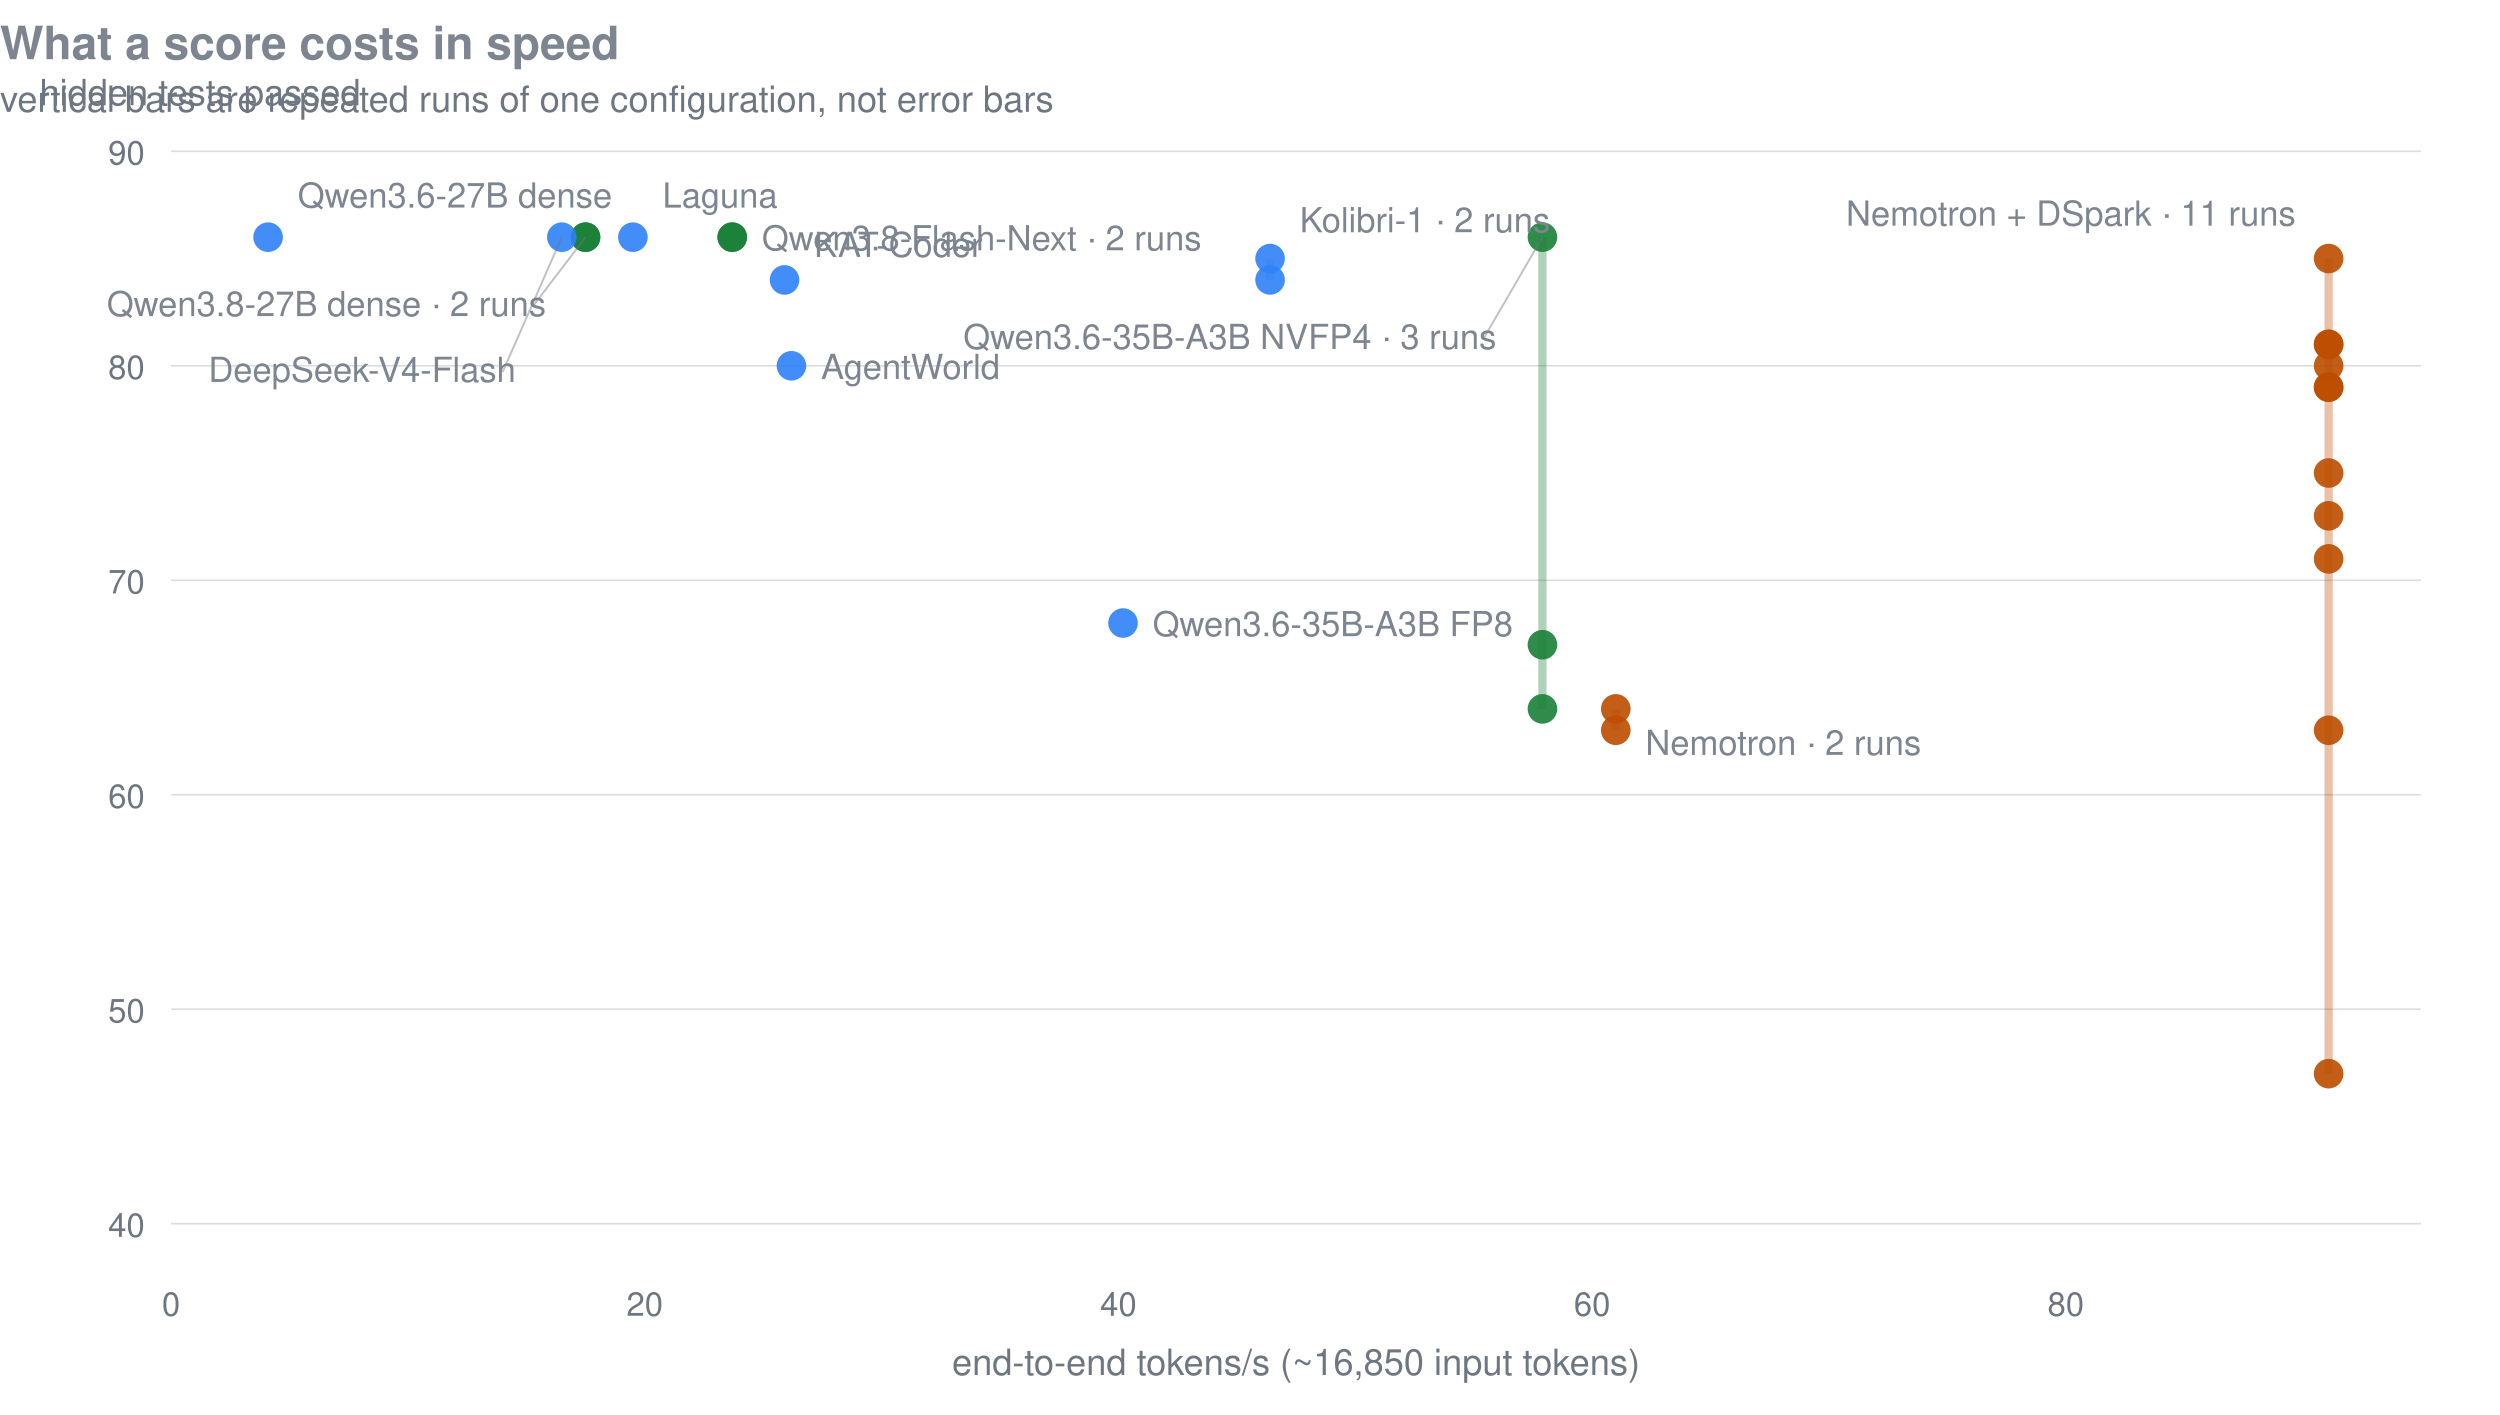
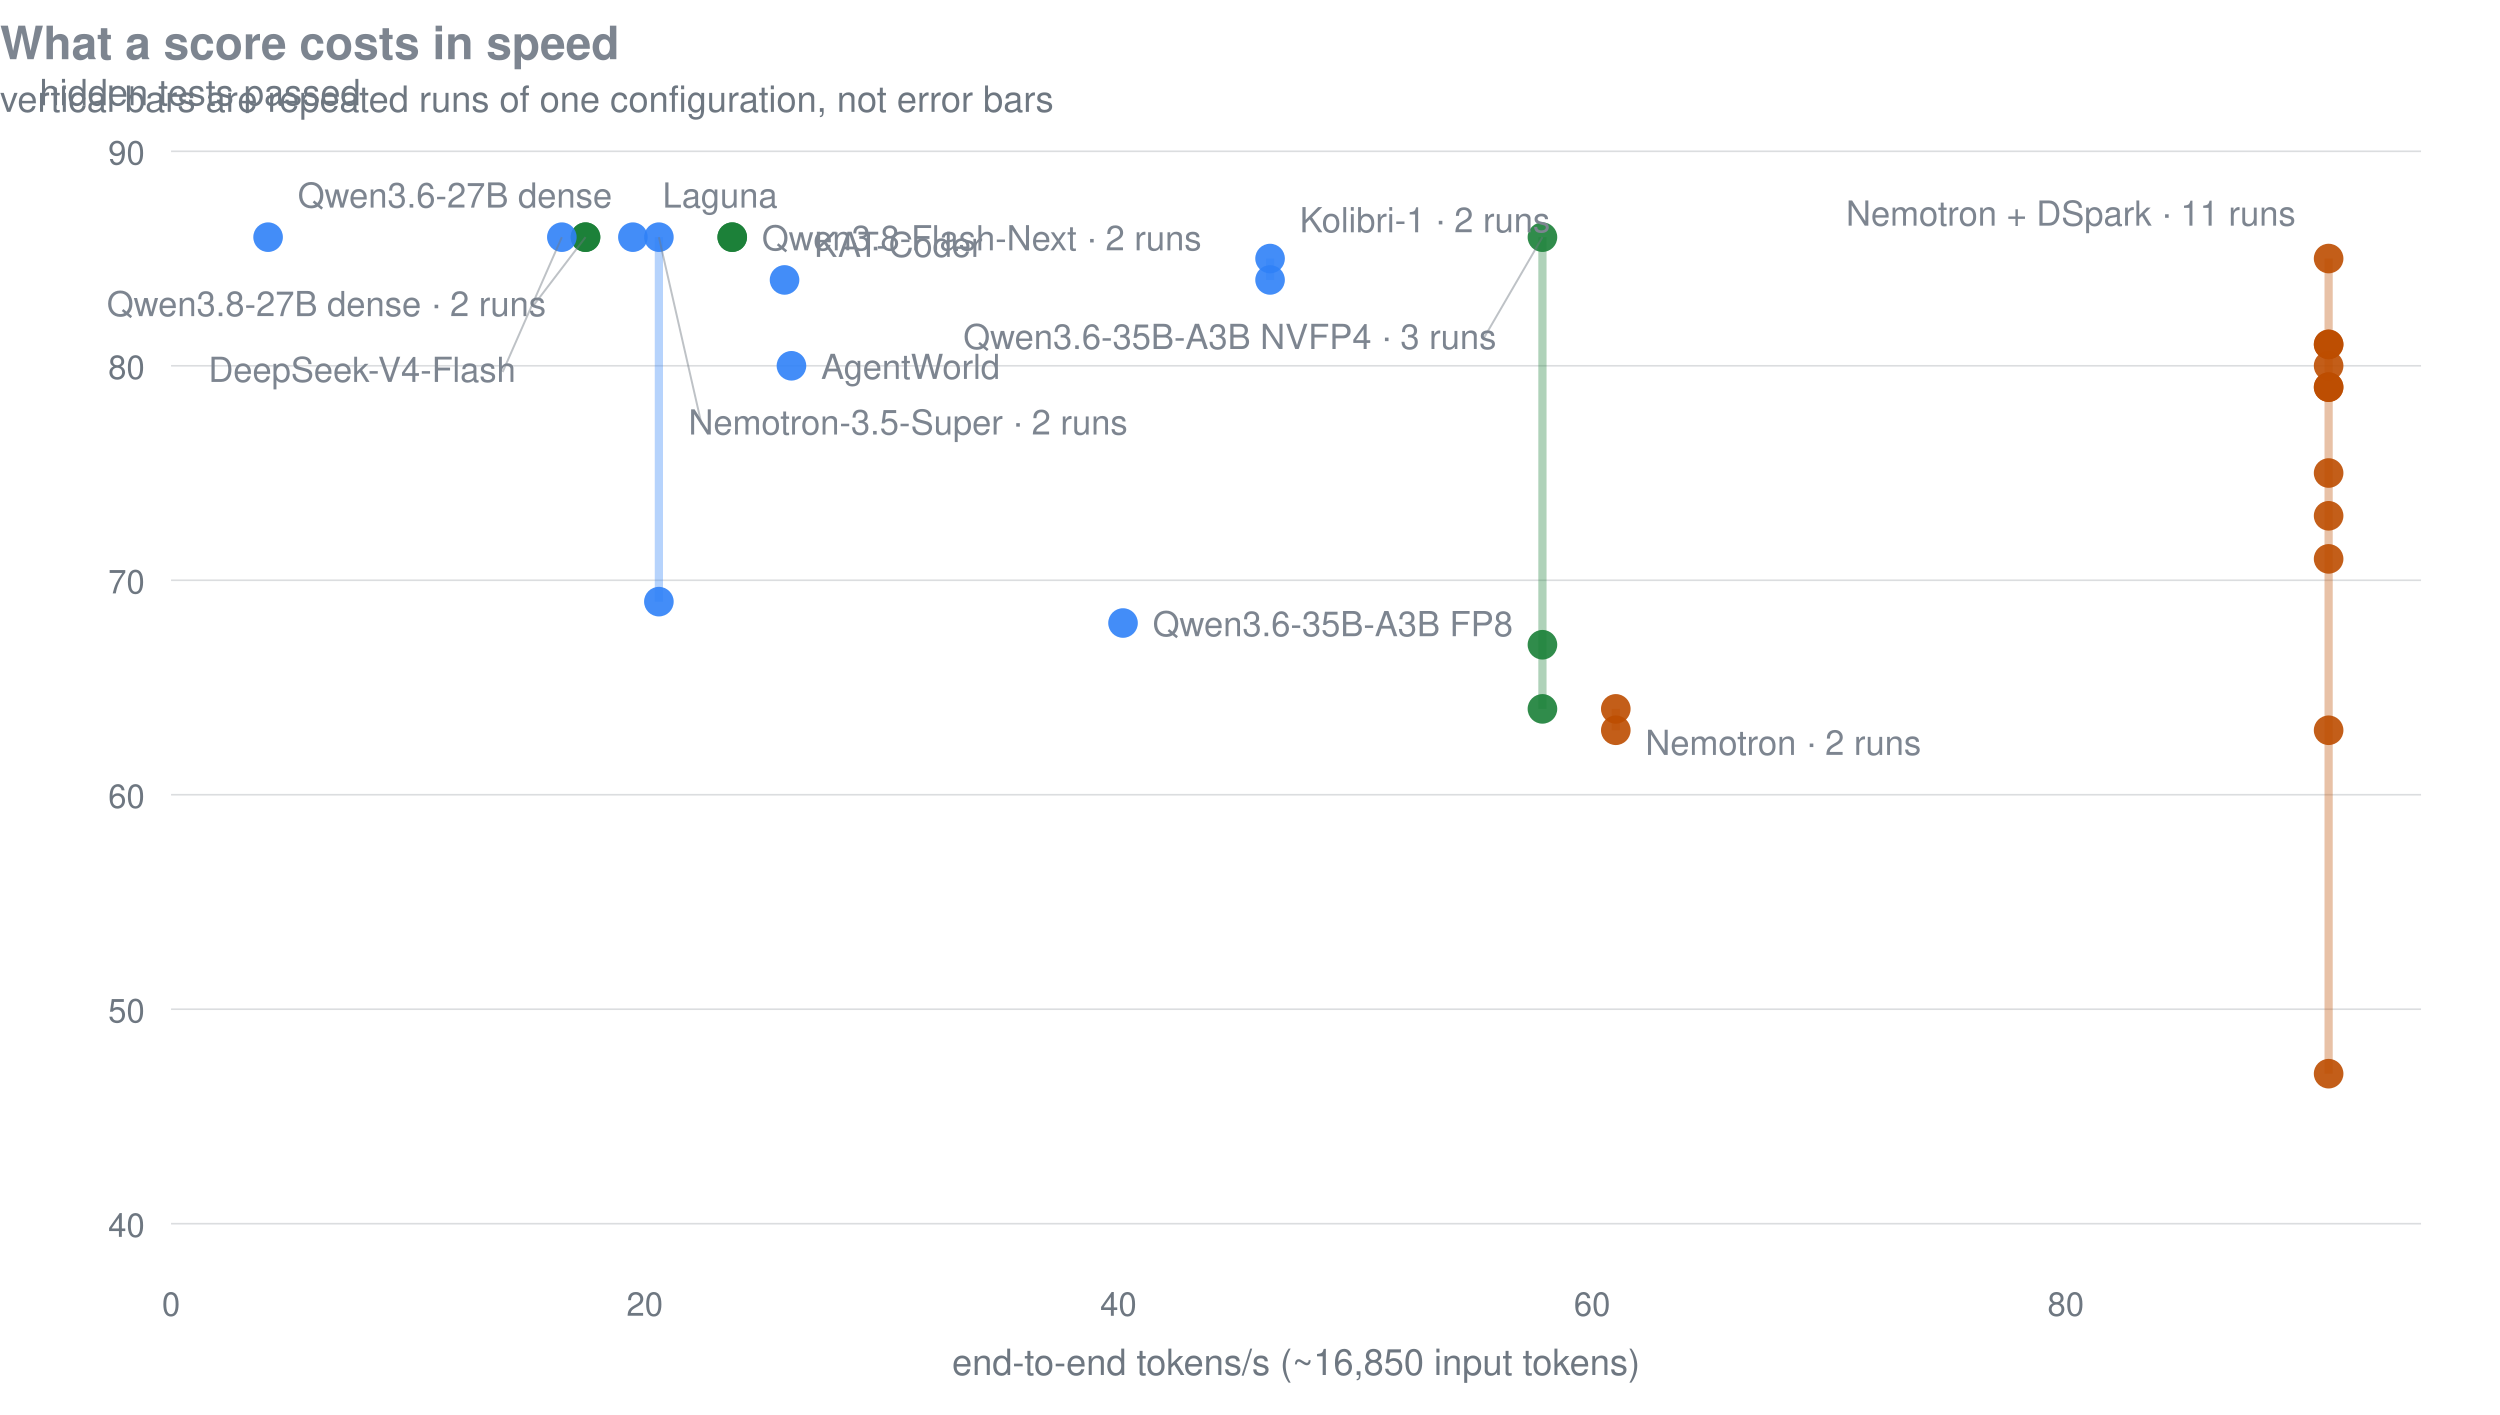
<svg xmlns="http://www.w3.org/2000/svg" width="760" height="430" viewBox="0 0 760 430" font-family="-apple-system,BlinkMacSystemFont,Segoe UI,Helvetica,Arial,sans-serif">
  <text x="0" y="18" font-size="14" font-weight="600" fill="#7d8590">What a score costs in speed</text>
  <text x="0" y="34" font-size="11" fill="#6e7781">vertical bars are repeated runs of one configuration, not error bars</text>
  <line x1="52" y1="372.0" x2="736" y2="372.0" stroke="#6e7781" stroke-width="0.5" opacity="0.25" />
  <text x="44" y="376.0" font-size="10" text-anchor="end" fill="#6e7781">40</text>
  <line x1="52" y1="306.8" x2="736" y2="306.8" stroke="#6e7781" stroke-width="0.5" opacity="0.25" />
  <text x="44" y="310.8" font-size="10" text-anchor="end" fill="#6e7781">50</text>
  <line x1="52" y1="241.6" x2="736" y2="241.6" stroke="#6e7781" stroke-width="0.5" opacity="0.25" />
  <text x="44" y="245.6" font-size="10" text-anchor="end" fill="#6e7781">60</text>
  <line x1="52" y1="176.4" x2="736" y2="176.4" stroke="#6e7781" stroke-width="0.5" opacity="0.25" />
  <text x="44" y="180.4" font-size="10" text-anchor="end" fill="#6e7781">70</text>
  <line x1="52" y1="111.2" x2="736" y2="111.2" stroke="#6e7781" stroke-width="0.5" opacity="0.25" />
  <text x="44" y="115.2" font-size="10" text-anchor="end" fill="#6e7781">80</text>
  <line x1="52" y1="46.0" x2="736" y2="46.0" stroke="#6e7781" stroke-width="0.5" opacity="0.25" />
  <text x="44" y="50.0" font-size="10" text-anchor="end" fill="#6e7781">90</text>
  <text x="52.0" y="400" font-size="10" text-anchor="middle" fill="#6e7781">0</text>
  <text x="196.0" y="400" font-size="10" text-anchor="middle" fill="#6e7781">20</text>
  <text x="340.0" y="400" font-size="10" text-anchor="middle" fill="#6e7781">40</text>
  <text x="484.0" y="400" font-size="10" text-anchor="middle" fill="#6e7781">60</text>
  <text x="628.0" y="400" font-size="10" text-anchor="middle" fill="#6e7781">80</text>
  <text x="394.0" y="418" font-size="11" text-anchor="middle" fill="#6e7781">end-to-end tokens/s (~16,850 input tokens)</text>
  <text x="12" y="32" font-size="11" fill="#6e7781">hidden tests passed</text>
  <line x1="707.9" y1="326.4" x2="707.9" y2="78.6" stroke="#bc4c00" stroke-width="2.5" opacity="0.35" />
  <circle cx="707.9" cy="78.6" r="4.5" fill="#bc4c00" opacity="0.9" />
  <circle cx="707.9" cy="117.7" r="4.5" fill="#bc4c00" opacity="0.9" />
  <circle cx="707.9" cy="169.9" r="4.5" fill="#bc4c00" opacity="0.9" />
  <circle cx="707.9" cy="111.2" r="4.5" fill="#bc4c00" opacity="0.9" />
  <circle cx="707.9" cy="156.8" r="4.5" fill="#bc4c00" opacity="0.9" />
  <circle cx="707.9" cy="222.0" r="4.5" fill="#bc4c00" opacity="0.9" />
  <circle cx="707.9" cy="104.7" r="4.5" fill="#bc4c00" opacity="0.9" />
  <circle cx="707.9" cy="104.7" r="4.5" fill="#bc4c00" opacity="0.9" />
  <circle cx="707.9" cy="326.4" r="4.5" fill="#bc4c00" opacity="0.9" />
  <circle cx="707.9" cy="117.7" r="4.5" fill="#bc4c00" opacity="0.9" />
  <circle cx="707.9" cy="143.8" r="4.5" fill="#bc4c00" opacity="0.9" />
  <line x1="468.9" y1="215.5" x2="468.9" y2="72.1" stroke="#1a7f37" stroke-width="2.5" opacity="0.35" />
  <circle cx="468.9" cy="215.5" r="4.5" fill="#1a7f37" opacity="0.9" />
  <circle cx="468.9" cy="196.0" r="4.5" fill="#1a7f37" opacity="0.9" />
  <circle cx="468.9" cy="72.1" r="4.5" fill="#1a7f37" opacity="0.9" />
  <line x1="491.2" y1="222.0" x2="491.2" y2="215.5" stroke="#bc4c00" stroke-width="2.5" opacity="0.35" />
  <circle cx="491.2" cy="222.0" r="4.5" fill="#bc4c00" opacity="0.9" />
  <circle cx="491.2" cy="215.5" r="4.5" fill="#bc4c00" opacity="0.9" />
  <circle cx="341.4" cy="189.4" r="4.5" fill="#2f81f7" opacity="0.9" />
  <circle cx="240.6" cy="111.2" r="4.5" fill="#2f81f7" opacity="0.9" />
  <circle cx="238.5" cy="85.1" r="4.5" fill="#2f81f7" opacity="0.9" />
  <circle cx="192.4" cy="72.1" r="4.5" fill="#2f81f7" opacity="0.9" />
  <line x1="178.0" y1="72.1" x2="178.0" y2="72.1" stroke="#1a7f37" stroke-width="2.5" opacity="0.35" />
  <circle cx="178.0" cy="72.1" r="4.5" fill="#1a7f37" opacity="0.9" />
  <circle cx="178.0" cy="72.1" r="4.5" fill="#1a7f37" opacity="0.9" />
  <circle cx="170.8" cy="72.1" r="4.5" fill="#2f81f7" opacity="0.9" />
  <circle cx="81.5" cy="72.1" r="4.5" fill="#2f81f7" opacity="0.9" />
  <line x1="222.6" y1="72.1" x2="222.6" y2="72.1" stroke="#1a7f37" stroke-width="2.5" opacity="0.35" />
  <circle cx="222.6" cy="72.1" r="4.5" fill="#1a7f37" opacity="0.9" />
  <circle cx="222.6" cy="72.1" r="4.5" fill="#1a7f37" opacity="0.9" />
  <line x1="386.1" y1="85.1" x2="386.1" y2="78.6" stroke="#2f81f7" stroke-width="2.5" opacity="0.35" />
  <circle cx="386.1" cy="78.6" r="4.5" fill="#2f81f7" opacity="0.9" />
  <circle cx="386.1" cy="85.1" r="4.5" fill="#2f81f7" opacity="0.9" />
+   <line x1="200.3" y1="182.9" x2="200.3" y2="72.1" stroke="#2f81f7" stroke-width="2.5" opacity="0.35" />
+   <circle cx="200.3" cy="182.9" r="4.5" fill="#2f81f7" opacity="0.9" />
+   <circle cx="200.3" cy="72.1" r="4.5" fill="#2f81f7" opacity="0.9" />
  <text x="697.9" y="68.6" font-size="10.5" text-anchor="end" fill="#7d8590">Nemotron + DSpark · 11 runs</text>
  <line x1="468.9" y1="72.1" x2="450.9" y2="103.1" stroke="#6e7781" stroke-width="0.6" opacity="0.45" />
  <text x="454.9" y="106.1" font-size="10.5" text-anchor="end" fill="#7d8590">Qwen3.6-35B-A3B NVFP4 · 3 runs</text>
  <text x="500.2" y="229.5" font-size="10.5" text-anchor="start" fill="#7d8590">Nemotron · 2 runs</text>
  <text x="350.4" y="193.4" font-size="10.5" text-anchor="start" fill="#7d8590">Qwen3.6-35B-A3B FP8</text>
  <text x="249.6" y="115.2" font-size="10.5" text-anchor="start" fill="#7d8590">AgentWorld</text>
  <text x="247.5" y="78.1" font-size="10.5" text-anchor="start" fill="#7d8590">KAT-Coder</text>
  <text x="201.4" y="63.1" font-size="10.5" text-anchor="start" fill="#7d8590">Laguna</text>
  <line x1="178.0" y1="72.1" x2="162.0" y2="93.1" stroke="#6e7781" stroke-width="0.6" opacity="0.45" />
  <text x="166.0" y="96.1" font-size="10.5" text-anchor="end" fill="#7d8590">Qwen3.8-27B dense · 2 runs</text>
  <line x1="170.8" y1="72.1" x2="152.8" y2="113.1" stroke="#6e7781" stroke-width="0.6" opacity="0.45" />
  <text x="156.8" y="116.1" font-size="10.5" text-anchor="end" fill="#7d8590">DeepSeek-V4-Flash</text>
  <text x="90.5" y="63.1" font-size="10.5" text-anchor="start" fill="#7d8590">Qwen3.6-27B dense</text>
  <text x="231.6" y="76.1" font-size="10.5" text-anchor="start" fill="#7d8590">Qwen3.8-Flash-Next · 2 runs</text>
  <text x="395.1" y="70.6" font-size="10.5" text-anchor="start" fill="#7d8590">Kolibri-1 · 2 runs</text>
+   <line x1="200.3" y1="72.1" x2="213.3" y2="129.1" stroke="#6e7781" stroke-width="0.6" opacity="0.45" />
+   <text x="209.3" y="132.1" font-size="10.5" text-anchor="start" fill="#7d8590">Nemotron-3.5-Super · 2 runs</text>
</svg>
